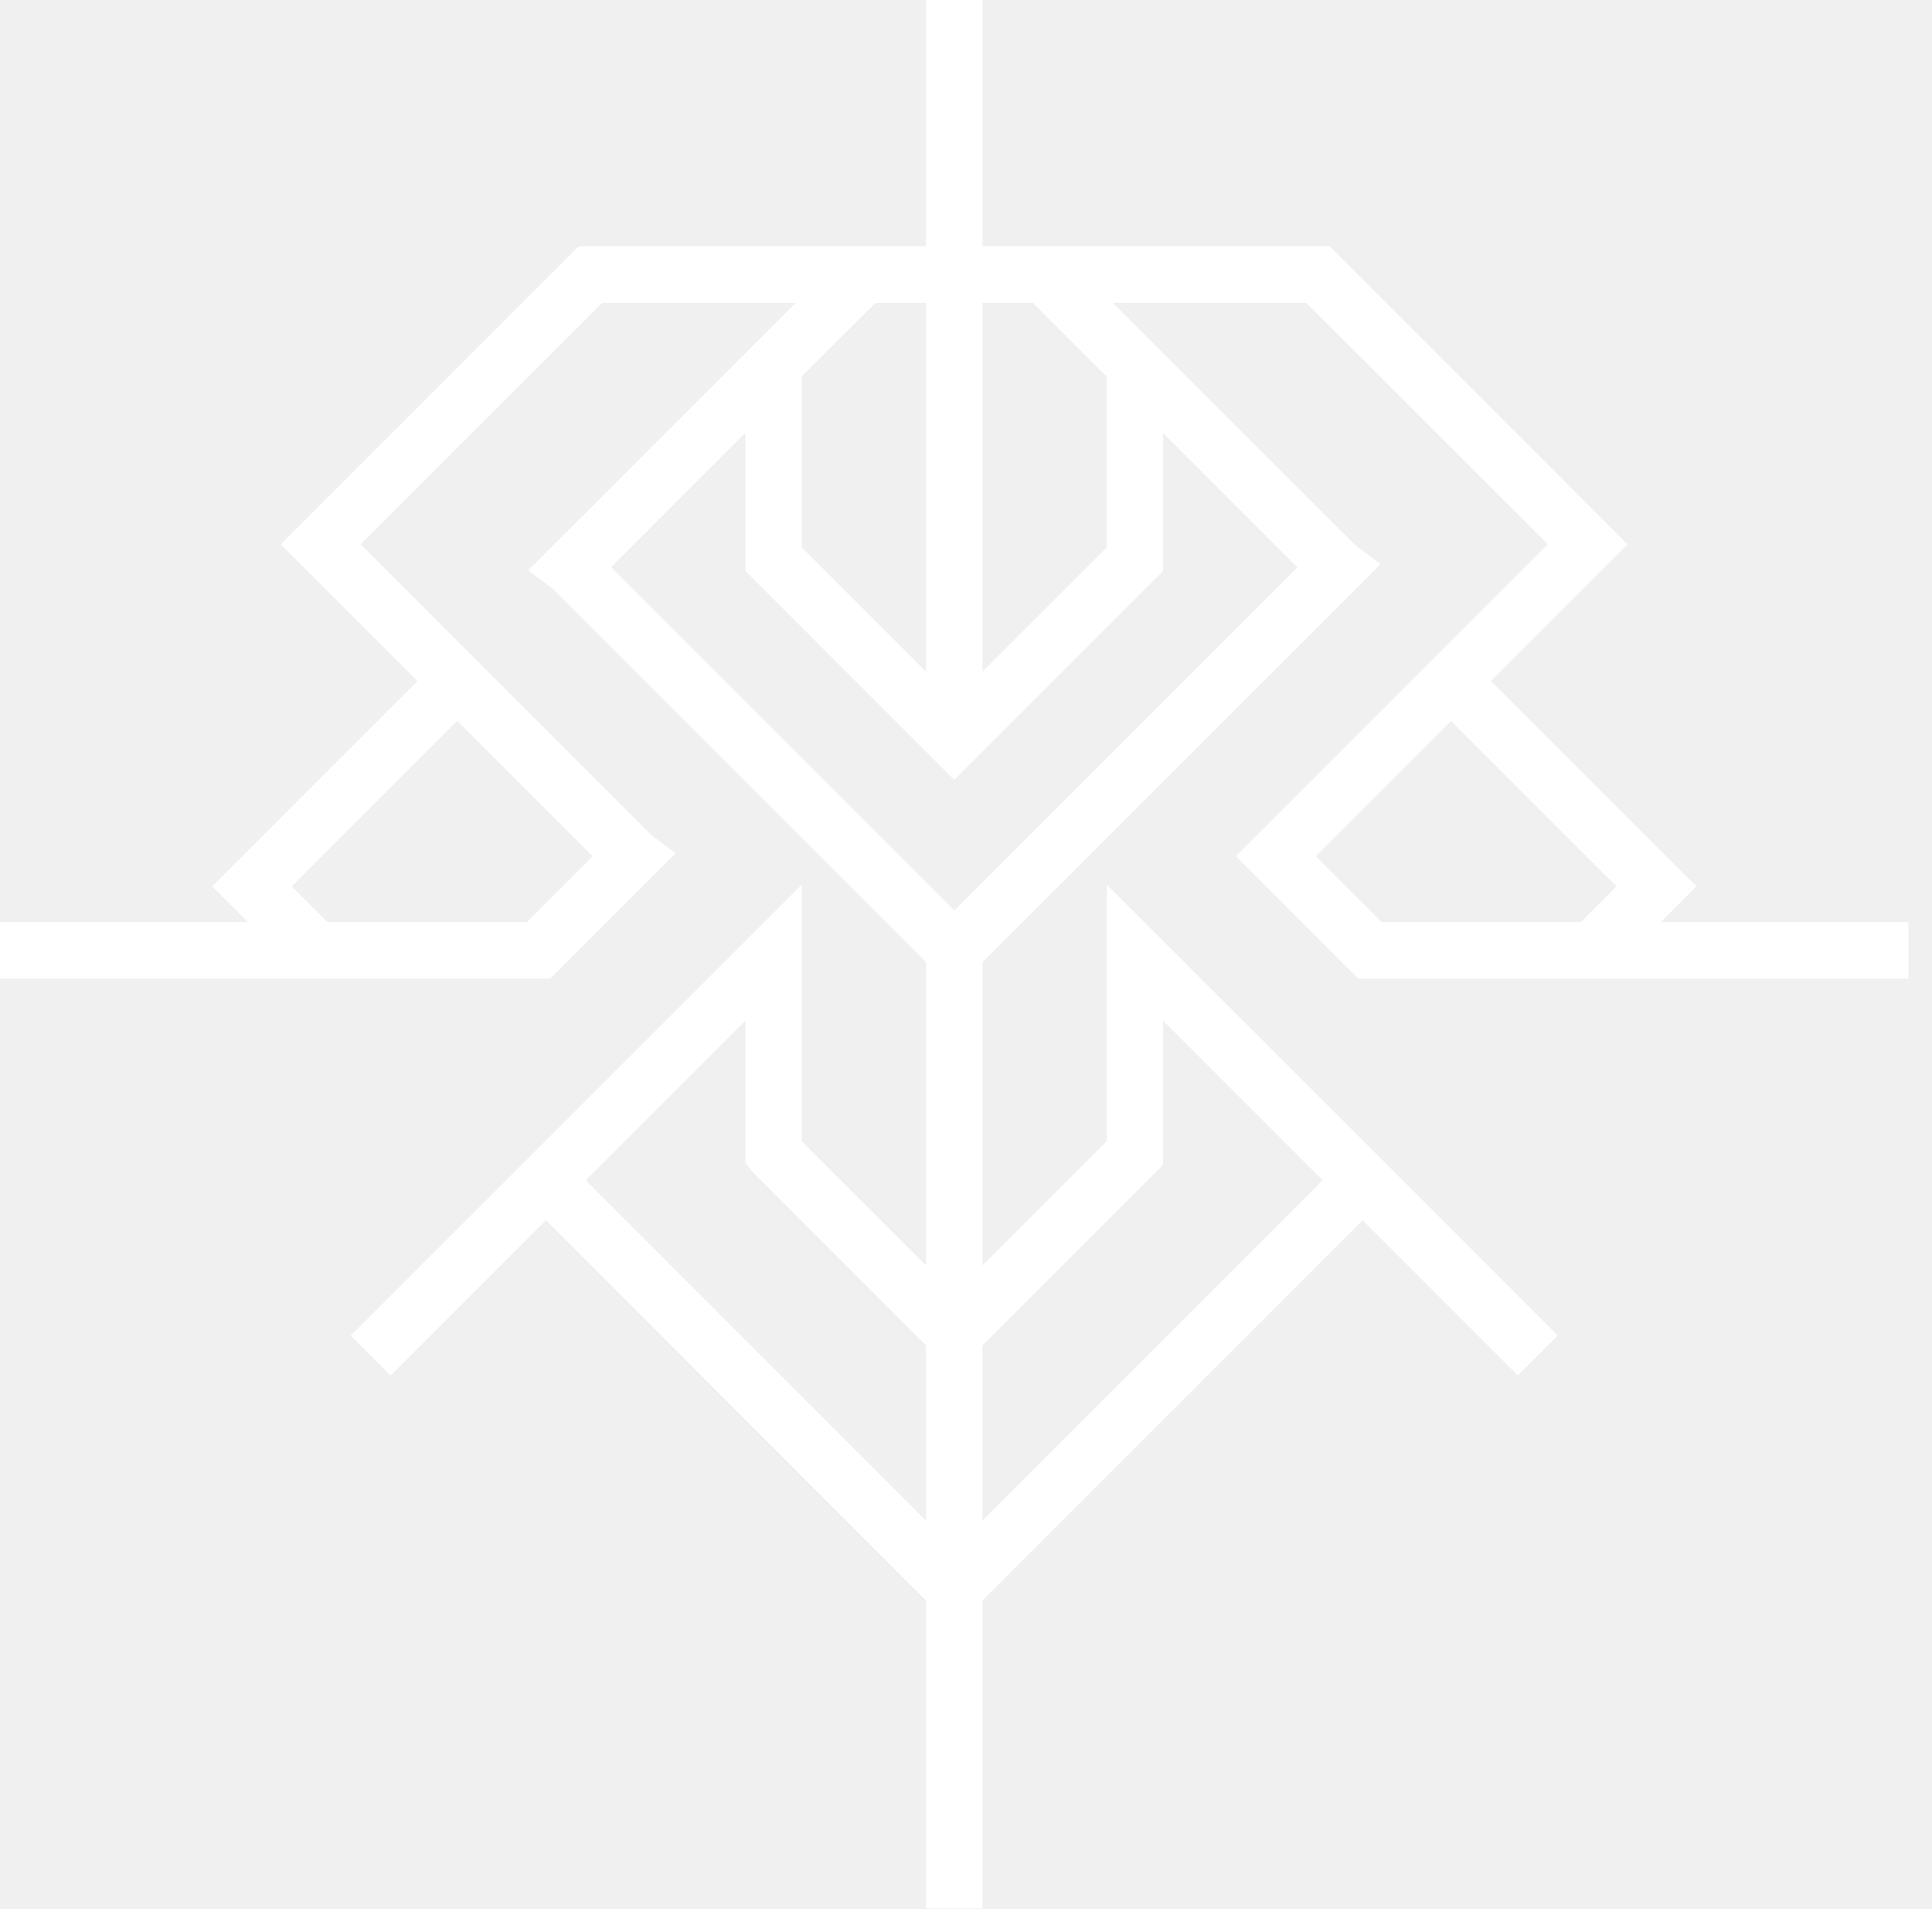
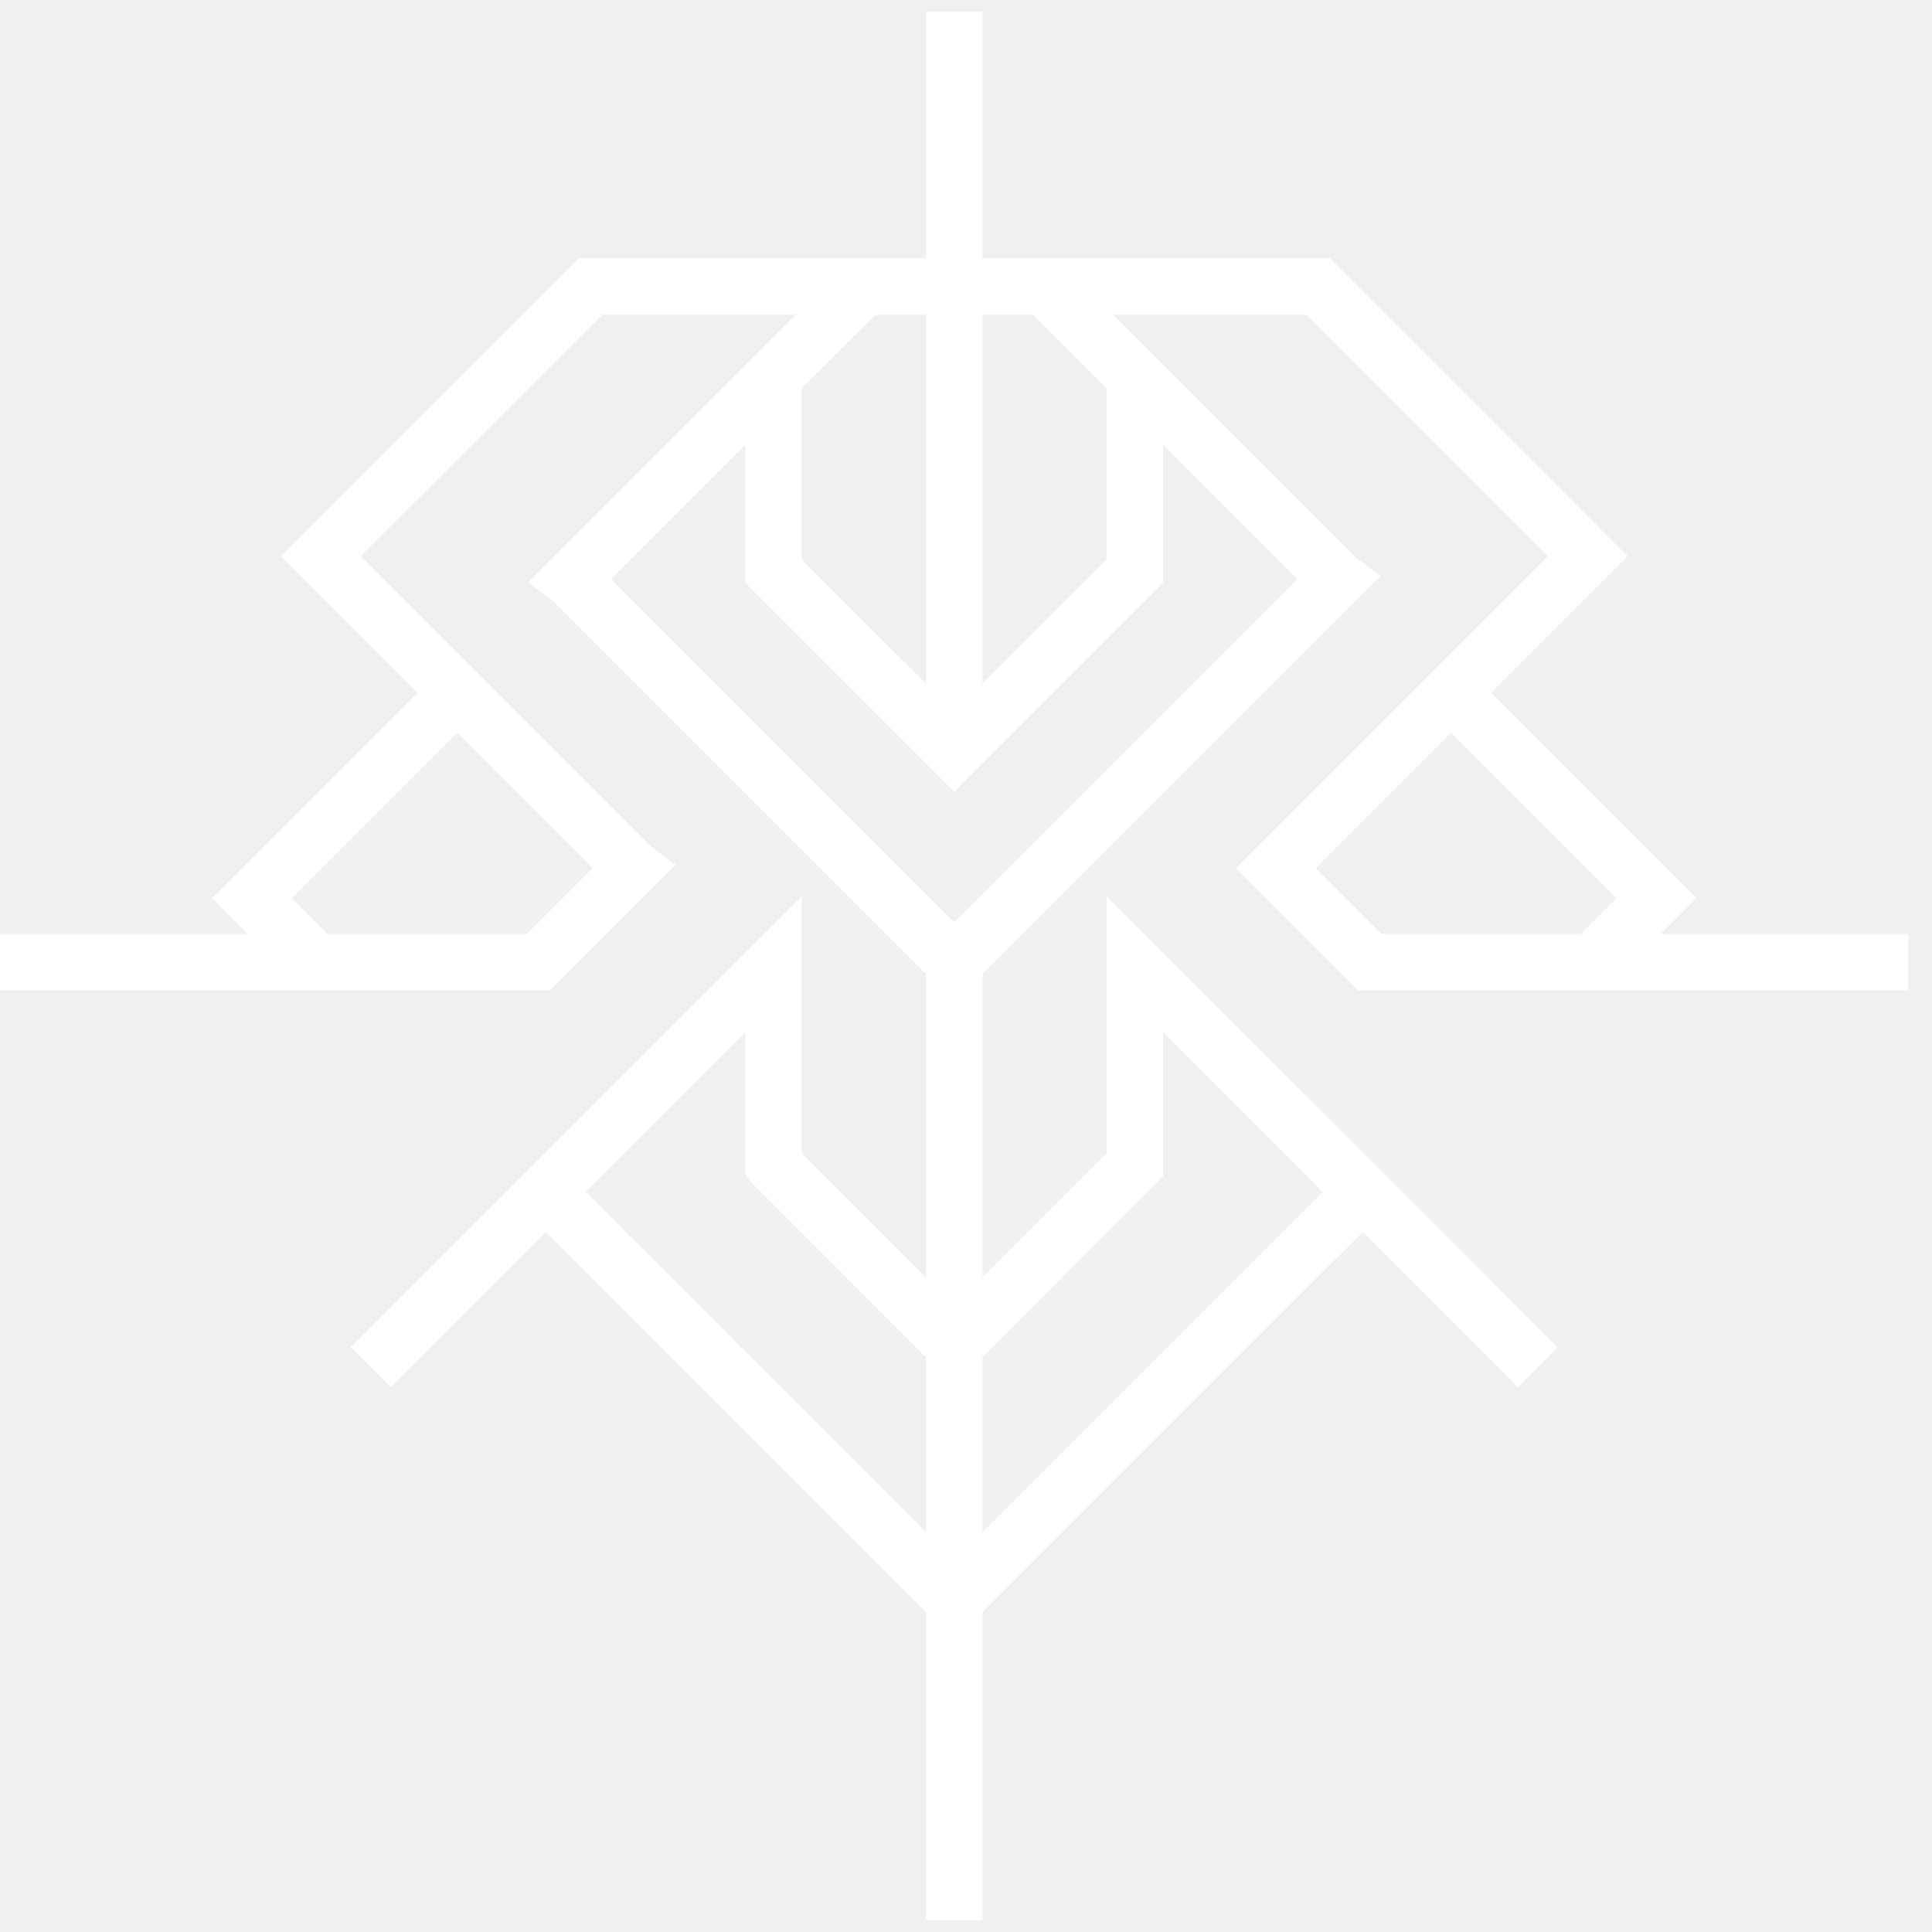
- <svg xmlns="http://www.w3.org/2000/svg" width="81" height="80" viewBox="0 0 81 80" fill="none">
+ <svg xmlns="http://www.w3.org/2000/svg" width="32" height="32" viewBox="0 0 81 80" fill="none">
  <path d="M54.764 12.696L64.893 22.819L51.816 35.899L56.944 41.028H80.012V38.658H69.623L71.124 37.158L62.509 28.547L68.238 22.819L55.746 10.323H41.191V0H38.824V10.323H24.266L11.77 22.819L17.503 28.547L8.892 37.158L10.393 38.658H0V41.025H23.067L28.323 35.767L27.298 34.999L15.119 22.819L25.248 12.696H33.355L22.142 23.908L23.168 24.676L38.824 40.332V53.05L33.616 47.842V37.08L14.702 55.989L16.377 57.664L22.887 51.153L38.824 67.093V80H41.191V67.093L57.13 51.155L63.639 57.664L65.31 55.989L57.966 48.641L46.396 37.08V47.845L41.195 53.046V40.331L57.878 23.651L56.852 22.881L46.659 12.696H54.76H54.764ZM67.774 37.158L66.274 38.658H57.926L55.164 35.899L60.839 30.224L67.774 37.158ZM22.086 38.658H13.737L12.237 37.158L19.172 30.221L24.848 35.899L22.086 38.658ZM38.824 12.696V28.159L33.616 22.952V15.779L36.706 12.696H38.824ZM24.558 49.478L31.248 42.788V48.728L31.535 49.11L38.824 56.403V63.744L24.558 49.478ZM48.418 49.172L48.764 48.822V42.789L55.455 49.48L41.191 63.744V56.403L48.418 49.172ZM40.006 38.167L25.619 23.779L31.249 18.148V23.934L40.006 32.693L48.762 23.936V18.146L54.396 23.78L40.006 38.167ZM46.394 15.777V22.954L41.193 28.155V12.696H43.306L46.394 15.777Z" fill="white" />
</svg>
